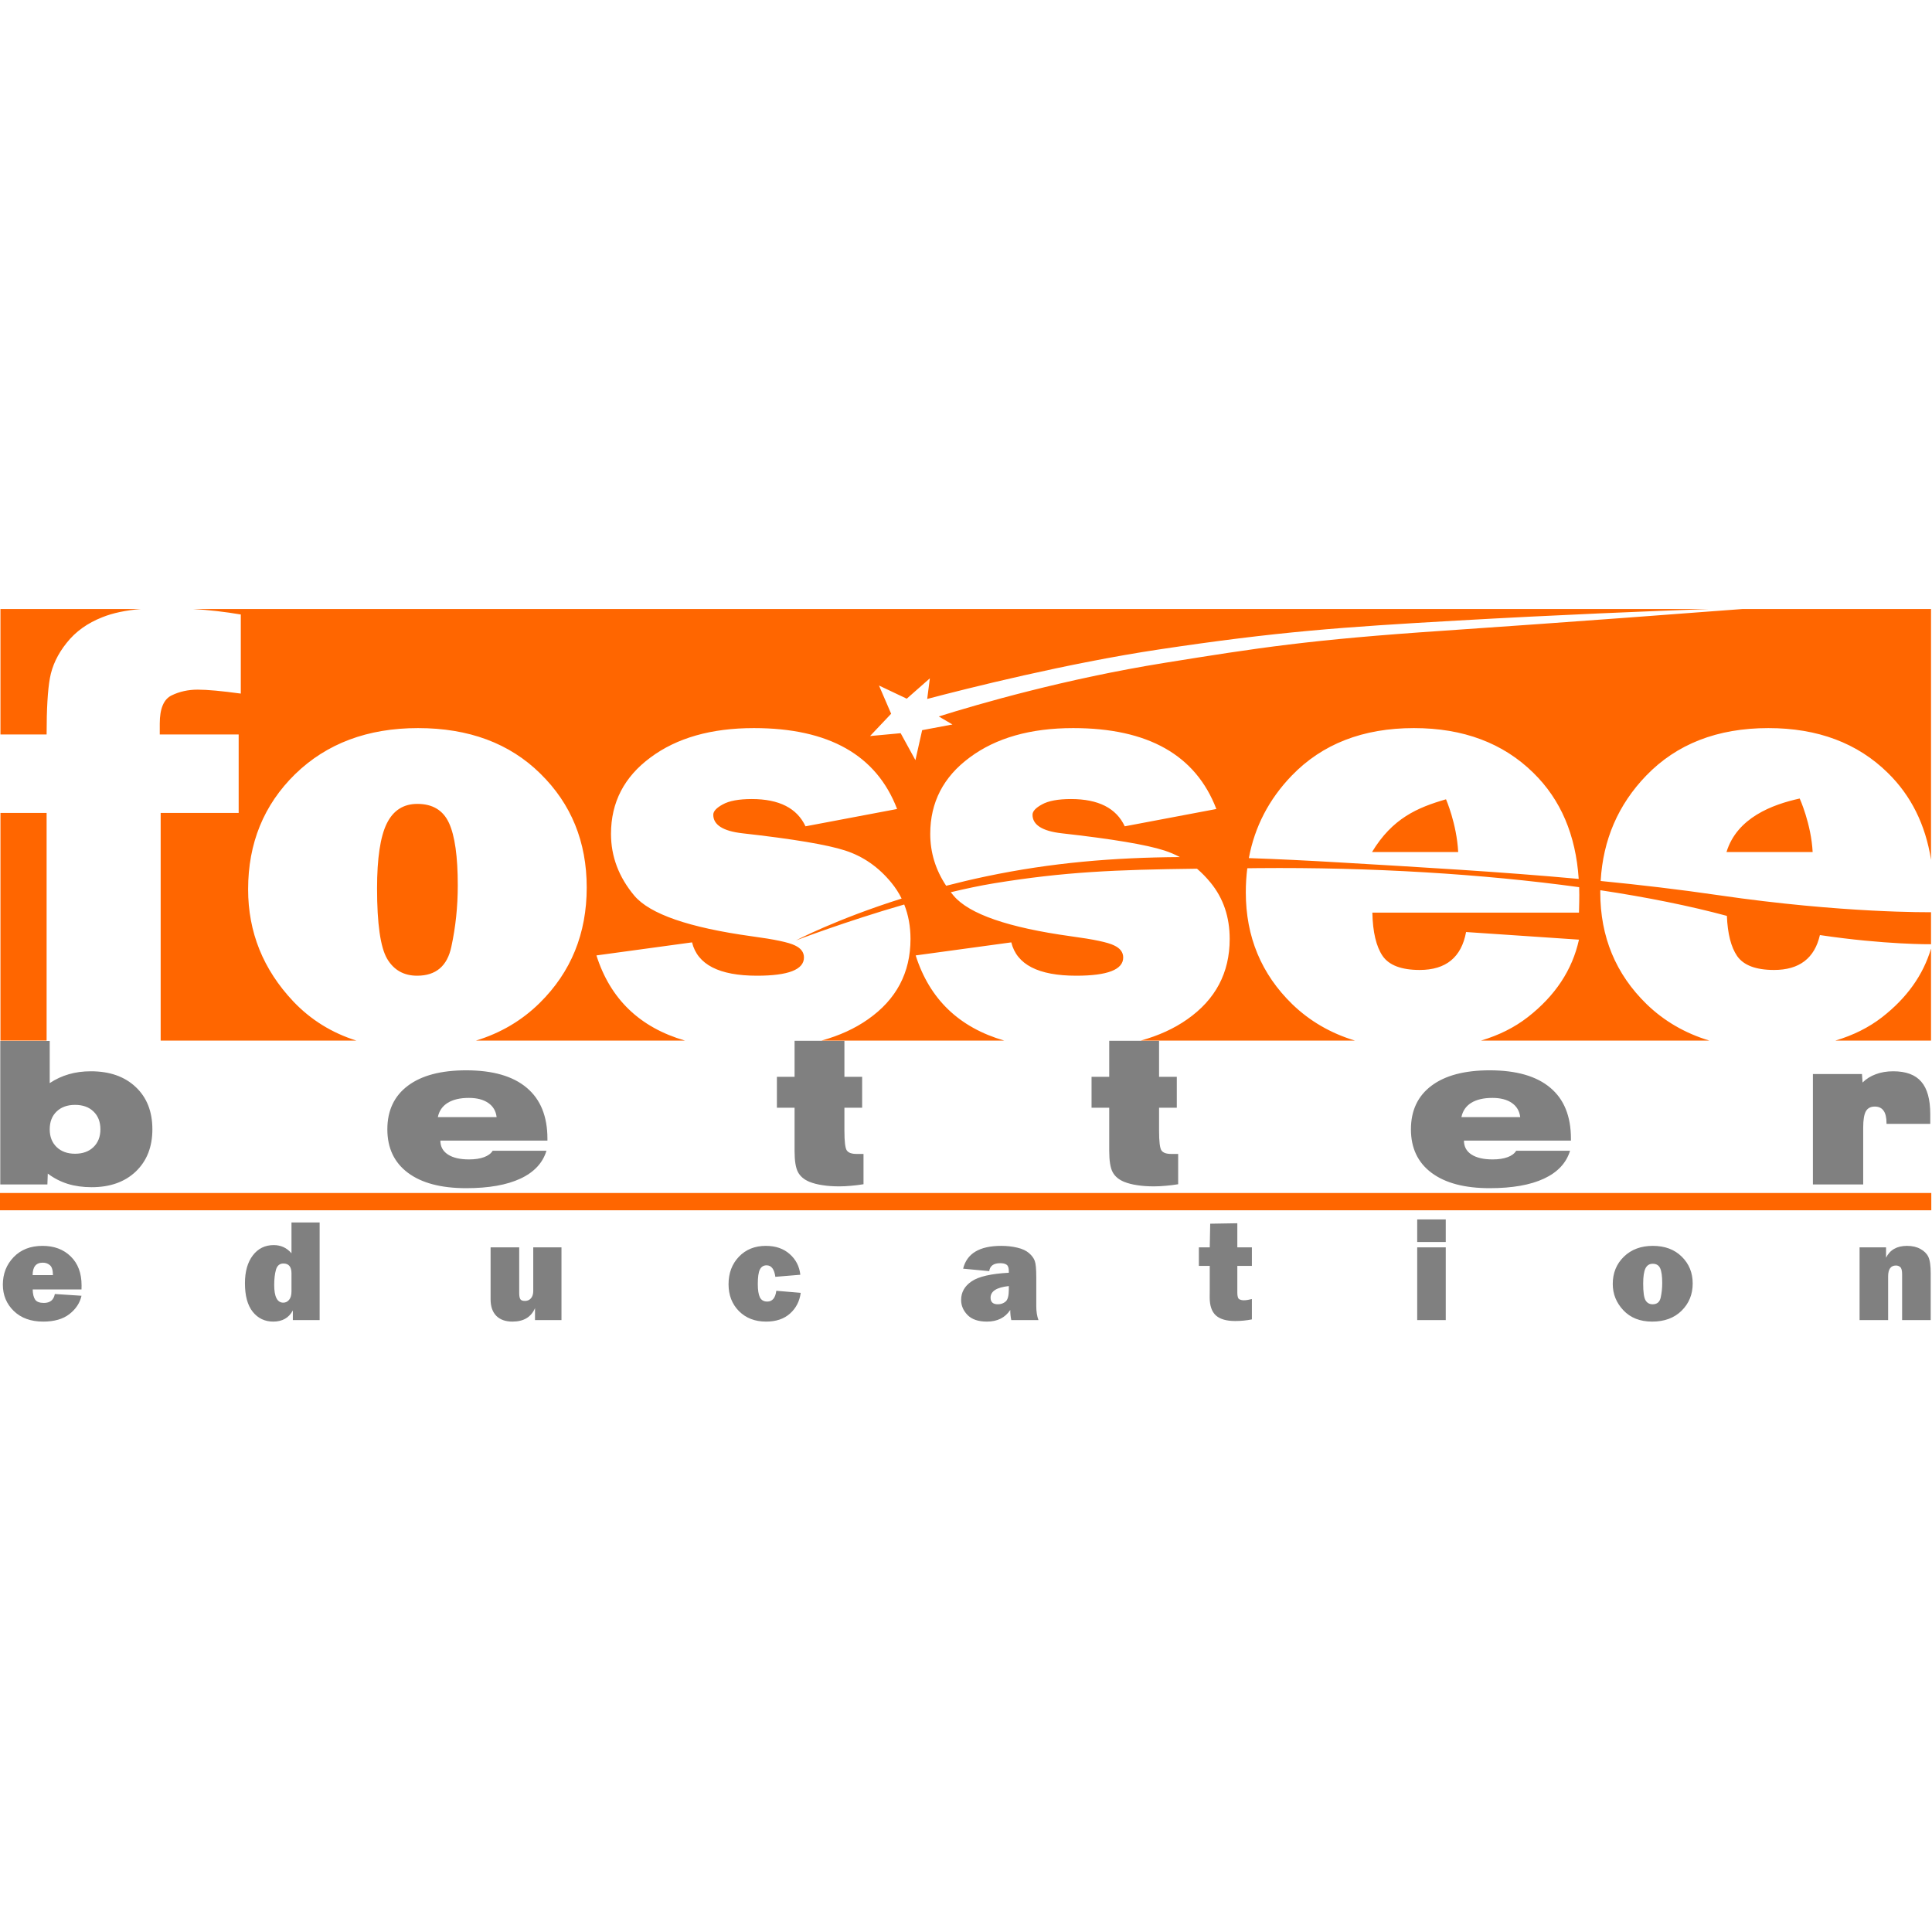
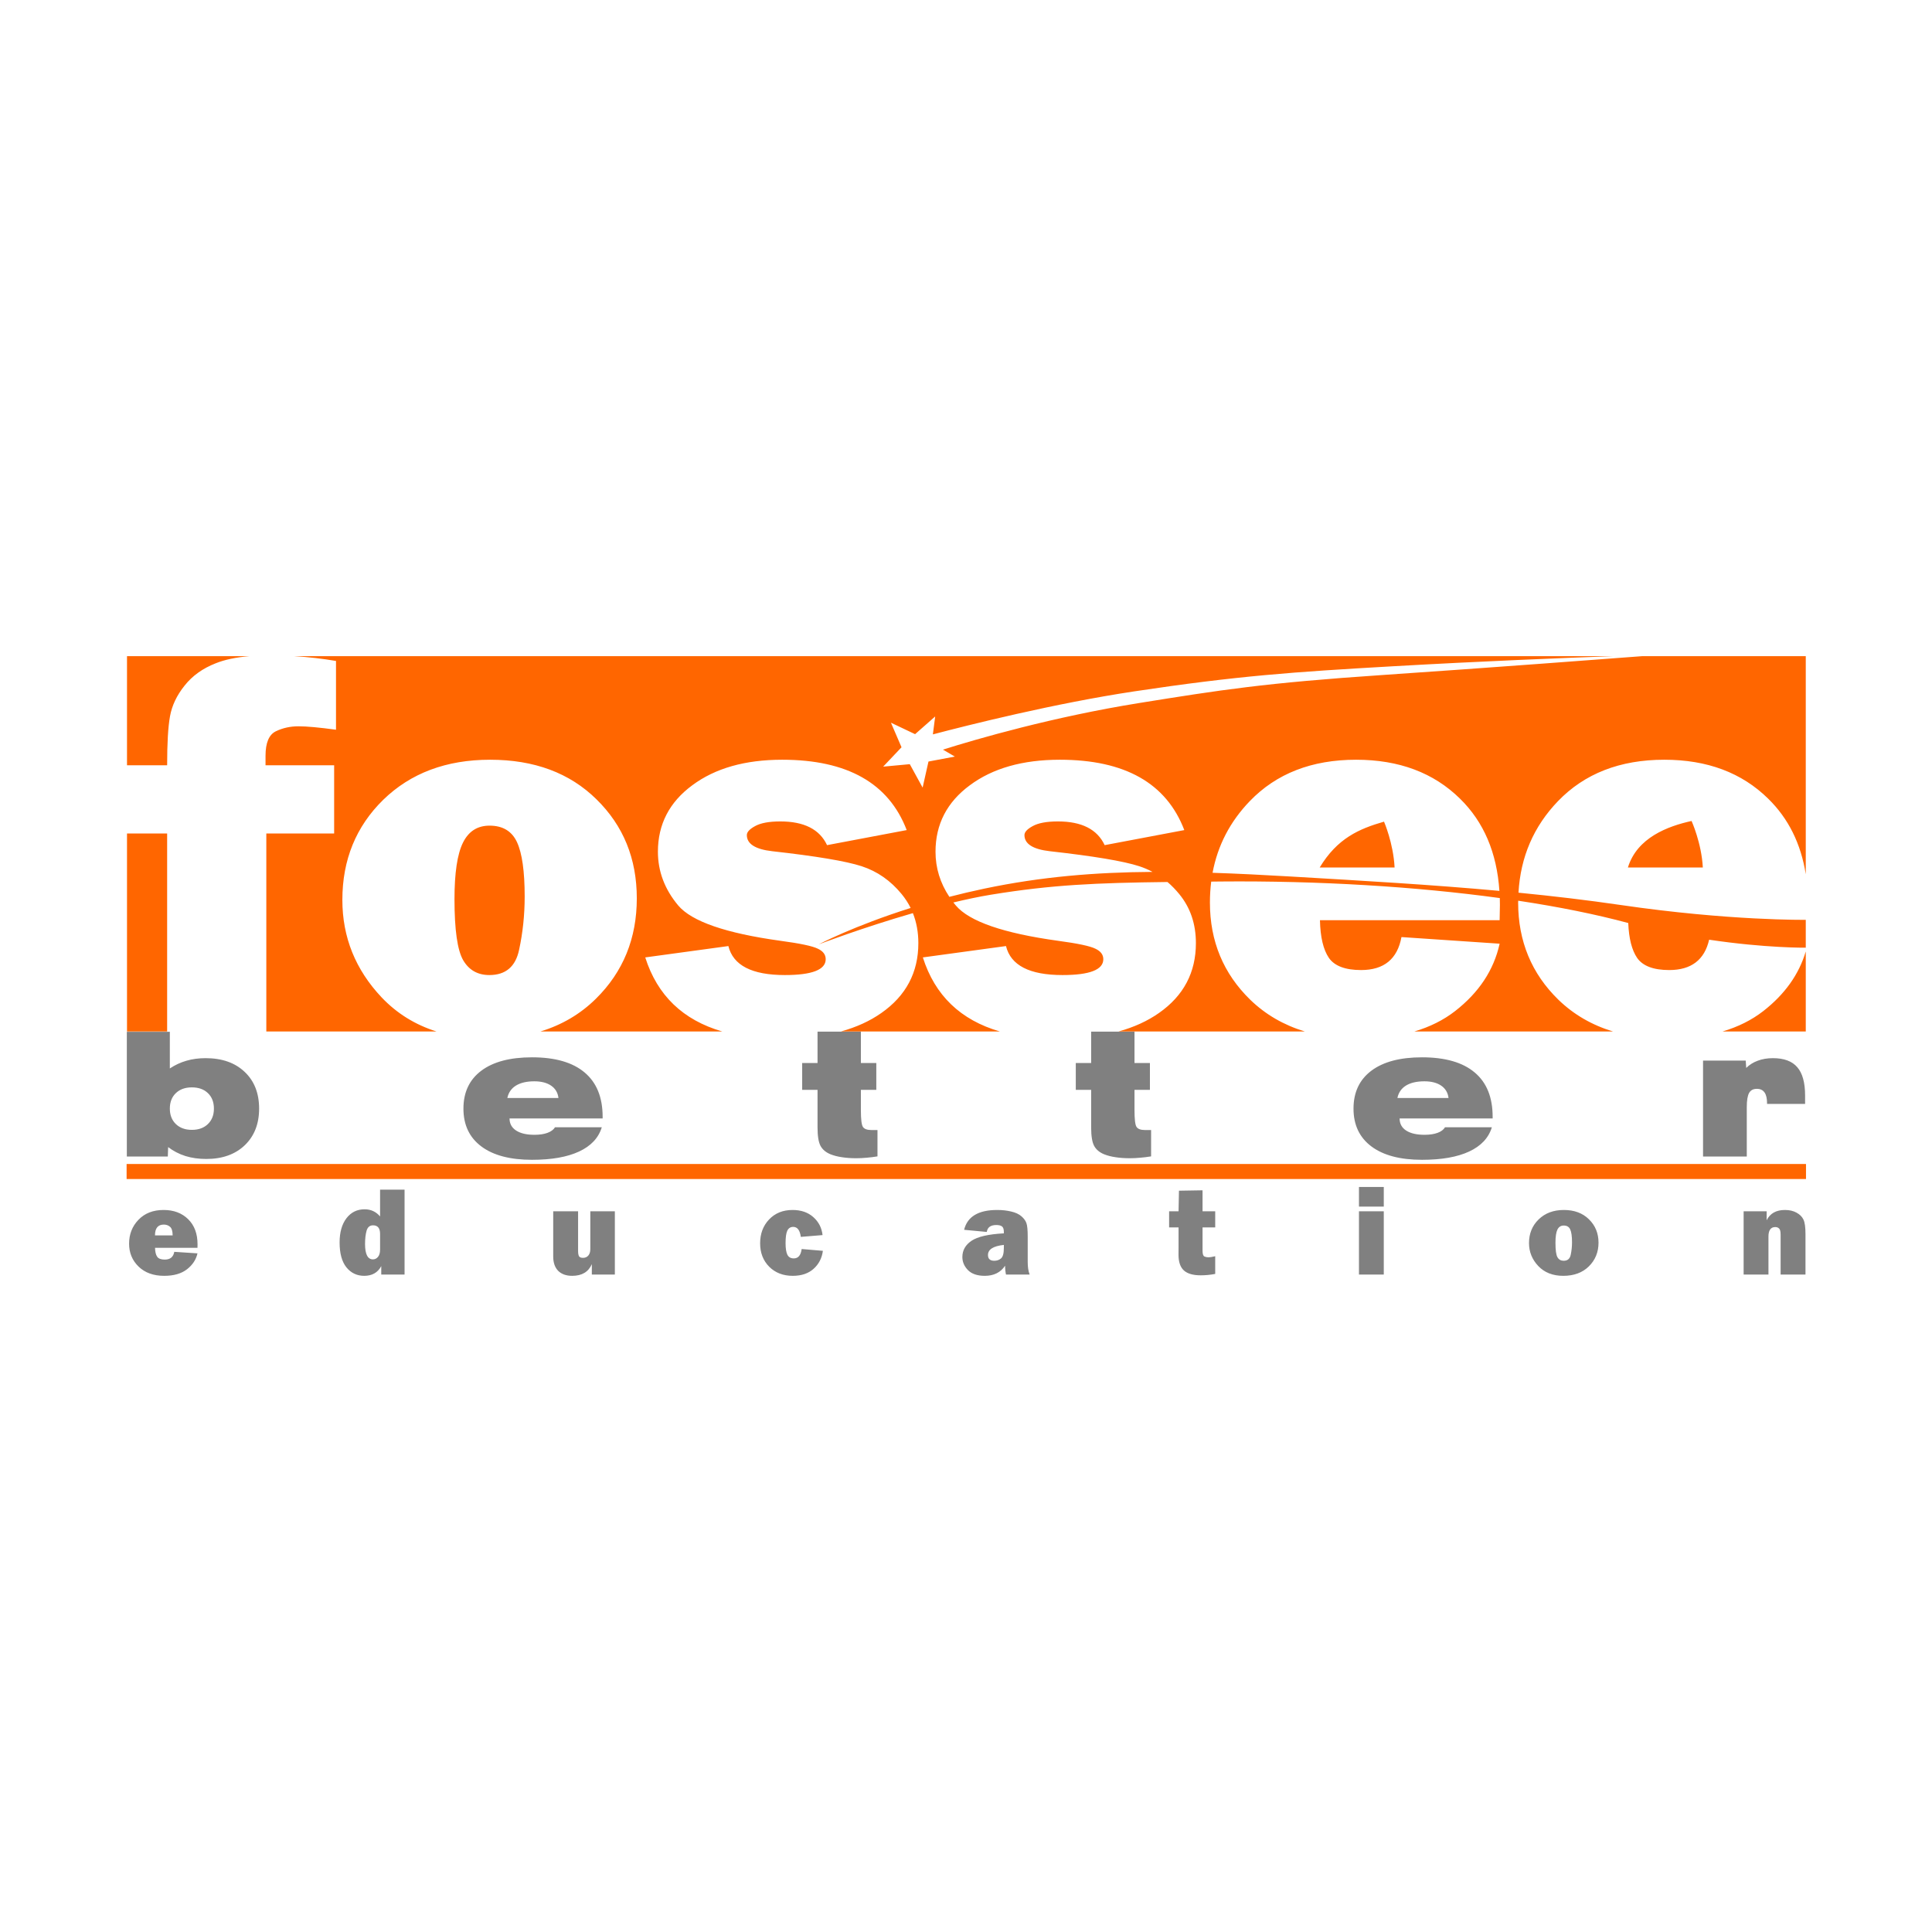
- <svg xmlns="http://www.w3.org/2000/svg" width="1380" height="1380" viewBox="0 0 1380 1380" fill="none">
-   <path d="M567.55 743.416V769.171H554.928V791.234H567.55V822.112C567.55 829.075 568.345 834.09 569.954 837.159C571.564 840.228 574.321 842.571 578.231 844.175C580.99 845.274 584.121 846.071 587.617 846.575C591.112 847.124 595.037 847.406 599.407 847.406C602.121 847.406 604.924 847.265 607.822 846.99C610.72 846.761 613.71 846.386 616.792 845.882V824.235H611.752C608.302 824.235 606.013 823.392 604.863 821.743C603.713 820.094 603.152 815.406 603.152 807.619V791.234H615.821V769.171H603.152V743.416H567.55ZM792.303 743.416V769.171H779.681V791.234H792.303V822.112C792.303 829.075 793.098 834.09 794.708 837.159C796.318 840.228 799.074 842.571 802.984 844.175C805.744 845.274 808.874 846.071 812.37 846.575C815.865 847.124 819.79 847.406 824.16 847.406C826.874 847.406 829.677 847.265 832.575 846.99C835.473 846.761 838.463 846.386 841.545 845.882V824.235H836.505C833.055 824.235 830.766 823.392 829.616 821.743C828.466 820.094 827.905 815.406 827.905 807.619V791.234H840.574V769.171H827.905V743.416H792.303ZM0.189 743.554V846.021H33.849L34.126 838.267C38.404 841.519 43.123 843.956 48.321 845.605C53.518 847.209 59.218 848.006 65.428 848.006C78.629 848.006 89.188 844.256 97.053 836.744C104.918 829.185 108.843 819.155 108.843 806.65C108.843 793.961 104.872 783.884 96.915 776.417C89.003 768.951 78.35 765.202 64.919 765.201C59.216 765.202 53.936 765.905 49.107 767.325C44.323 768.699 39.791 770.808 35.513 773.648V743.554H0.189ZM332.995 764.509C315.057 764.509 301.18 768.165 291.383 775.494C281.586 782.824 276.68 793.228 276.68 806.65C276.68 820.026 281.586 830.383 291.383 837.713C301.18 845.042 315.057 848.698 332.995 848.698C349.14 848.698 362.036 846.402 371.741 841.867C381.446 837.332 387.66 830.723 390.328 821.973H351.906C350.664 823.989 348.608 825.489 345.757 826.543C342.905 827.597 339.307 828.158 335.03 828.158C328.544 828.158 323.545 826.987 319.957 824.651C316.369 822.314 314.547 818.987 314.547 814.727H391.021V813.388C391.021 797.356 386.069 785.217 376.226 776.971C366.428 768.68 352.038 764.509 332.995 764.509ZM1064.08 764.509C1046.14 764.509 1032.31 768.165 1022.51 775.494C1012.72 782.824 1007.81 793.228 1007.81 806.65C1007.81 820.026 1012.72 830.383 1022.51 837.713C1032.31 845.042 1046.14 848.698 1064.08 848.698C1080.22 848.698 1093.17 846.402 1102.87 841.867C1112.58 837.332 1118.79 830.723 1121.46 821.973H1082.99C1081.75 823.989 1079.74 825.489 1076.89 826.543C1074.03 827.597 1070.44 828.158 1066.16 828.158C1059.67 828.158 1054.63 826.987 1051.04 824.651C1047.45 822.314 1045.68 818.987 1045.68 814.727H1122.1V813.388C1122.1 797.356 1117.2 785.217 1107.36 776.971C1097.56 768.68 1083.12 764.509 1064.08 764.509ZM1352.31 765.201C1347.71 765.202 1343.6 765.904 1339.92 767.278C1336.24 768.607 1333.07 770.576 1330.4 773.233L1329.98 767.186H1294.93V846.021H1330.86V805.311C1330.86 799.86 1331.51 796.017 1332.76 793.772C1334.04 791.528 1336.15 790.403 1339.14 790.403C1341.94 790.403 1344.04 791.387 1345.42 793.357C1346.8 795.281 1347.51 798.233 1347.51 802.219V802.772H1378.76V795.895C1378.76 785.268 1376.61 777.534 1372.33 772.633C1368.1 767.685 1361.42 765.202 1352.31 765.201ZM334.891 784.218C340.686 784.218 345.312 785.436 348.762 787.818C352.211 790.2 354.22 793.574 354.726 797.926H312.744C313.664 793.483 316.046 790.062 319.818 787.726C323.636 785.389 328.635 784.218 334.891 784.218ZM1066.02 784.218C1071.82 784.218 1076.44 785.436 1079.89 787.818C1083.34 790.2 1085.35 793.574 1085.86 797.926H1043.87C1044.79 793.483 1047.13 790.062 1050.9 787.726C1054.72 785.389 1059.76 784.218 1066.02 784.218ZM53.591 789.202C59.111 789.203 63.503 790.75 66.769 793.91C70.08 797.071 71.716 801.336 71.716 806.65C71.716 811.918 70.08 816.136 66.769 819.343C63.503 822.503 59.111 824.097 53.591 824.097C48.164 824.097 43.772 822.503 40.46 819.343C37.149 816.136 35.513 811.918 35.513 806.65C35.513 801.336 37.149 797.071 40.46 793.91C43.772 790.75 48.164 789.203 53.591 789.202ZM1012.29 871.027V887.136H1032.68V871.027H1012.29ZM208.204 873.196V895.213C204.862 891.297 200.64 889.351 195.49 889.351C189.316 889.351 184.354 891.787 180.602 896.69C176.85 901.593 174.961 908.241 174.961 916.583C174.961 925.504 176.791 932.285 180.509 936.984C184.261 941.649 189.163 944 195.166 944C201.681 944 206.344 941.327 209.175 936.015V942.938H228.317V873.196H208.204ZM883.804 873.75L864.431 874.073L864.108 890.967H856.34V904.213H864.108V920.599L864.062 926.691C864.062 932.582 865.521 936.879 868.455 939.569C871.422 942.259 876.049 943.585 882.326 943.585C886.214 943.585 890.183 943.214 894.208 942.431V927.891C891.957 928.47 890.02 928.768 888.383 928.768C887.325 928.768 886.274 928.553 885.285 928.076C884.295 927.565 883.805 925.99 883.805 923.368V904.213H894.208V890.967H883.805L883.804 873.75ZM30.381 889.905C21.785 889.905 14.91 892.59 9.76 897.936C4.609 903.282 2.038 909.835 2.038 917.599C2.038 925.09 4.633 931.357 9.852 936.43C15.071 941.47 22.077 944 30.843 944C38.722 944 44.964 942.221 49.569 938.646C54.208 935.037 57.089 930.645 58.215 925.538L39.166 924.291C38.381 928.548 35.786 930.661 31.352 930.661C28.282 930.661 26.201 929.873 25.11 928.307C24.019 926.707 23.421 924.283 23.353 921.014H58.215C58.248 919.754 58.261 918.775 58.261 918.06C58.261 909.378 55.69 902.514 50.539 897.475C45.423 892.435 38.703 889.905 30.381 889.905ZM547.022 889.905C539.142 889.905 532.733 892.484 527.787 897.659C522.876 902.801 520.39 909.354 520.39 917.322C520.39 925.119 522.888 931.518 527.833 936.523C532.813 941.494 539.259 944 547.206 944C554.301 944 560.004 942.09 564.268 938.277C568.565 934.463 571.124 929.521 571.943 923.461L554.512 921.984C553.83 927.125 551.689 929.692 548.039 929.692C545.549 929.692 543.791 928.688 542.768 926.645C541.779 924.602 541.288 921.44 541.288 917.183C541.288 912.246 541.779 908.773 542.768 906.798C543.791 904.789 545.393 903.798 547.576 903.798C550.987 903.798 553.068 906.532 553.818 912.014L571.665 910.537C571.017 904.578 568.483 899.649 564.083 895.767C559.683 891.851 554.014 889.905 547.022 889.905ZM715.135 889.905C699.684 889.905 690.61 895.336 687.949 906.198L706.582 907.952C707.128 904.173 709.735 902.275 714.442 902.275C716.454 902.275 717.996 902.634 719.019 903.383C720.077 904.132 720.591 905.671 720.591 907.952V909.106C707.869 909.787 699.02 911.84 694.006 915.245C689.026 918.616 686.515 923.056 686.515 928.538C686.515 932.59 688.057 936.16 691.093 939.292C694.163 942.425 698.778 944 704.918 944C712.387 944 717.925 941.242 721.609 935.692C721.609 938.314 721.871 940.725 722.348 942.938H741.767C740.71 940.146 740.195 936.78 740.195 932.83V912.06C740.195 906.442 739.848 902.68 739.132 900.706C738.45 898.731 737.063 896.845 735.017 895.075C732.97 893.304 730.208 892.015 726.694 891.197C723.181 890.346 719.331 889.905 715.135 889.905ZM1180.59 889.905C1172.1 889.905 1165.2 892.484 1159.88 897.659C1154.59 902.835 1151.97 909.328 1151.97 917.091C1151.97 924.31 1154.52 930.589 1159.6 935.969C1164.68 941.315 1171.5 944 1180.13 944C1188.86 944 1195.87 941.421 1201.12 936.246C1206.41 931.036 1209.07 924.531 1209.07 916.768C1209.07 909.073 1206.43 902.675 1201.21 897.567C1196.03 892.46 1189.15 889.905 1180.59 889.905ZM1362.16 889.905C1354.96 889.905 1349.98 892.733 1347.18 898.352V890.967H1328.27V942.938H1348.66V911.737C1348.66 906.561 1350.54 903.937 1354.26 903.937C1355.52 903.937 1356.53 904.341 1357.35 905.09C1358.21 905.839 1358.65 907.524 1358.65 910.214V942.938H1379.08V909.66C1379.08 903.974 1378.5 899.987 1377.37 897.705C1376.25 895.39 1374.36 893.551 1371.73 892.121C1369.14 890.656 1365.95 889.905 1362.16 889.905ZM350.426 890.967V928.122C350.426 933.23 351.8 937.134 354.495 939.892C357.224 942.616 361.062 944 366.008 944C374.023 944 379.381 940.801 382.144 934.4V942.938H401.055V890.967H380.896V922.122C380.896 924.369 380.323 926.124 379.231 927.384C378.14 928.61 376.717 929.23 374.978 929.23C373.34 929.23 372.275 928.847 371.695 928.03C371.149 927.179 370.863 925.688 370.863 923.645V890.967H350.426ZM1012.29 890.967V942.938H1032.68V890.967H1012.29ZM30.566 901.906C32.612 901.906 34.334 902.526 35.698 903.752C37.096 904.944 37.791 907.307 37.825 910.814H23.307C23.307 904.889 25.722 901.906 30.566 901.906ZM202.425 902.506C206.279 902.506 208.204 904.857 208.204 909.521V922.399C208.204 925.123 207.607 927.164 206.447 928.492C205.322 929.82 203.97 930.476 202.332 930.476C198.035 930.476 195.859 926.24 195.859 917.83C195.859 913.539 196.289 909.945 197.108 906.983C197.96 904.021 199.73 902.506 202.425 902.506ZM1180.5 902.69C1183.06 902.69 1184.83 903.73 1185.82 905.875C1186.81 908.02 1187.3 911.53 1187.3 916.399C1187.3 919.974 1186.95 923.435 1186.23 926.738C1185.55 930.006 1183.63 931.63 1180.45 931.63C1178.2 931.63 1176.49 930.675 1175.37 928.768C1174.24 926.828 1173.7 922.865 1173.7 916.906C1173.7 911.833 1174.23 908.227 1175.32 906.014C1176.41 903.8 1178.15 902.69 1180.5 902.69ZM720.591 918.614V921.107C720.591 925.533 719.815 928.398 718.28 929.692C716.745 930.985 714.914 931.63 712.731 931.63C709.287 931.63 707.553 930.055 707.553 926.922C707.553 922.291 711.894 919.534 720.591 918.614Z" fill="#808080" />
-   <path d="M0.328 435V524.636H33.294C33.294 506.453 34.065 493 35.652 484.341C37.242 475.539 41.224 467.169 47.581 459.232C53.938 451.151 62.458 445.047 73.149 440.862C80.562 437.861 89.793 435.925 100.752 435H0.328ZM137.741 435C149.474 435.717 160.895 437.029 172.002 438.924V495.419C158.277 493.542 147.998 492.603 141.209 492.603C134.418 492.604 128.21 493.969 122.575 496.711C116.941 499.452 114.114 506.157 114.114 516.835V524.636H170.476V580.669H114.762V743.277H254.533C237 737.749 221.983 728.445 209.499 715.307C187.972 692.506 177.226 665.819 177.226 635.226C177.226 602.324 188.4 574.91 210.794 552.976C233.332 531.041 262.621 520.067 298.596 520.066C334.859 520.067 363.975 530.914 385.936 552.56C408.04 574.206 419.087 601.32 419.087 633.933C419.087 666.836 407.867 694.336 385.473 716.414C372.726 728.982 357.564 737.908 339.977 743.277H489.273C457.039 733.918 435.935 713.664 426.022 682.444L494.313 673.12C498.213 688.994 513.67 696.937 540.687 696.937C563.081 696.937 574.255 692.579 574.255 683.921C574.255 680.169 572.116 677.31 567.781 675.289C563.447 673.124 553.169 670.946 536.988 668.781C492.2 662.576 464.241 652.927 453.116 639.795C441.992 626.519 436.425 611.787 436.425 595.624C436.425 573.112 445.847 554.921 464.629 541.067C483.411 527.07 508.029 520.067 538.514 520.066C591.971 520.067 626.052 539.324 640.788 577.854L575.364 590.224C569.297 577.236 556.492 570.746 536.988 570.746C527.741 570.746 520.806 572.027 516.182 574.623C511.704 577.076 509.478 579.509 509.478 581.962C509.478 589.177 516.414 593.621 530.284 595.208C566.403 599.249 590.894 603.347 603.753 607.532C616.611 611.717 627.571 619.36 636.673 630.472C639.584 634.026 642.04 637.802 644.025 641.826C597.041 656.665 568.521 671.735 568.521 671.735C568.521 671.735 604.024 658.144 645.874 646.072C648.849 653.542 650.359 661.742 650.359 670.72C650.358 694.819 640.209 713.95 619.982 728.092C610.586 734.709 599.524 739.752 586.785 743.277H717.309C685.079 733.92 663.973 713.669 654.058 682.444L722.348 673.12C726.249 688.994 741.705 696.937 768.723 696.937C791.117 696.937 802.29 692.579 802.29 683.921C802.29 680.169 800.105 677.31 795.771 675.289C791.437 673.124 781.205 670.946 765.024 668.781C720.236 662.576 692.277 652.927 681.152 639.795C680.457 638.965 679.77 638.144 679.118 637.303C689.62 634.811 700.059 632.559 710.003 630.933C760.119 622.74 796.579 621.209 854.999 620.502C858.451 623.437 861.672 626.765 864.709 630.472C873.811 641.584 878.349 654.99 878.349 670.72C878.349 694.819 868.244 713.95 848.018 728.092C838.627 734.705 827.561 739.752 814.82 743.277H967.815C950.501 738.032 935.57 729.38 923.059 717.292C900.954 695.79 889.861 669.143 889.861 637.395C889.861 631.485 890.22 625.757 890.925 620.179C893.552 620.155 895.837 620.111 898.554 620.086C979.039 619.367 1058.88 624.224 1127.98 633.702C1128.03 635.557 1128.07 637.437 1128.07 639.333C1128.07 642.363 1127.99 646.548 1127.84 651.888H980.253C980.549 665.741 982.981 676.076 987.604 682.858C992.228 689.497 1001.05 692.828 1014.05 692.828C1032.83 692.828 1043.88 683.773 1047.2 665.734L1127.84 671.181C1123.07 692.827 1110.87 711.271 1091.22 726.568C1081.73 733.937 1070.61 739.485 1057.84 743.277H1220.96C1203.63 738.032 1188.71 729.379 1176.2 717.291C1154.1 695.789 1143.05 669.143 1143.05 637.395C1143.05 636.88 1143.09 636.383 1143.1 635.872C1176.43 640.891 1206.98 647.054 1233.49 654.195C1234 666.874 1236.43 676.465 1240.79 682.858C1245.41 689.497 1254.19 692.828 1267.19 692.828C1285.2 692.828 1296.13 684.483 1299.93 667.904C1346.39 674.844 1379.31 674.458 1379.31 674.458V671.089V651.888V651.565C1379.31 651.565 1316.93 652.483 1227.52 639.425C1199.37 635.314 1171.4 632.031 1143.33 629.271C1145 599.911 1155.79 574.844 1175.78 554.083C1197.6 531.427 1226.72 520.066 1263.12 520.066C1298.38 520.066 1326.8 530.741 1348.48 552.098C1365.05 568.323 1375.33 588.997 1379.31 614.132V435H1244.81C1218.83 436.979 1120.57 444.439 1031.76 450.462C934.971 456.975 898.568 462.751 831.974 473.448C760.825 484.877 698.757 502.911 670.564 511.758L680.32 517.481L658.681 521.543L653.873 542.959L643.331 523.712L621.461 525.743L636.534 509.819L627.842 489.649L647.677 499.065L664.183 484.525L662.288 499.249C691.271 491.615 762.17 473.772 827.859 463.894C912.676 451.139 958.172 447.965 1040.78 443.262C1112.94 439.153 1179.46 436.482 1220.82 435L137.741 435ZM766.55 520.066C820.006 520.067 854.087 539.324 868.824 577.854L803.4 590.224C797.332 577.236 784.529 570.746 765.024 570.746C755.777 570.746 748.841 572.027 744.218 574.623C739.739 577.076 737.514 579.509 737.514 581.962C737.514 589.177 744.45 593.621 758.32 595.208C794.439 599.249 818.93 603.347 831.789 607.532C835.608 608.775 839.262 610.341 842.747 612.194C795.69 612.502 751.305 616.136 704.548 625.948C694.544 628.048 684.957 630.323 675.835 632.687C668.261 621.314 664.461 608.959 664.461 595.624C664.461 573.112 673.837 554.921 692.619 541.067C711.401 527.07 736.065 520.067 766.55 520.066ZM1009.94 520.066C1045.19 520.067 1073.66 530.741 1095.33 552.099C1114.81 571.169 1125.56 596.413 1127.65 627.795C1071.72 622.682 1015.22 619.456 955.979 615.979C933.671 614.669 912.496 613.617 892.034 612.932C896.216 590.494 906.412 570.891 922.596 554.083C944.412 531.427 973.528 520.067 1009.94 520.066ZM1285.5 570.376C1266.06 574.635 1240.74 584.021 1233.21 608.594H1294.75C1293.7 588.434 1285.5 570.376 1285.5 570.376ZM1032.87 570.93C1012.35 576.838 994.546 584.558 980.021 608.594H1041.56C1040.52 588.432 1032.87 570.93 1032.87 570.93ZM298.133 574.207C288.164 574.207 280.887 578.859 276.264 588.239C271.641 597.619 269.328 613.078 269.328 634.58C269.328 659.834 271.725 676.572 276.495 684.797C281.263 692.879 288.413 696.937 297.949 696.937C311.385 696.937 319.518 690.02 322.407 676.166C325.44 662.169 326.985 647.563 326.985 632.41C326.985 611.774 324.888 596.915 320.696 587.824C316.507 578.732 308.969 574.207 298.133 574.207ZM0.328 580.669V743.277H33.294V580.669H0.328ZM1379.31 677.551C1373.69 696.457 1362.04 712.802 1344.36 726.569C1334.87 733.939 1323.74 739.486 1310.98 743.277H1379.31V677.551Z" fill="#FF6600" />
-   <path d="M1379.5 852.138H0V864.485H1379.5V852.138Z" fill="#FF6600" />
+ <svg xmlns="http://www.w3.org/2000/svg" width="1587" height="1587" viewBox="0 0 1587 1587" fill="none">
+   <path d="M671.55 847.416V873.171H658.928V895.234H671.55V926.112C671.55 933.075 672.345 938.09 673.954 941.159C675.564 944.228 678.321 946.571 682.231 948.175C684.99 949.274 688.121 950.071 691.617 950.575C695.112 951.124 699.037 951.406 703.407 951.406C706.121 951.406 708.924 951.265 711.822 950.99C714.72 950.761 717.71 950.386 720.792 949.882V928.235H715.752C712.302 928.235 710.013 927.392 708.863 925.743C707.713 924.094 707.152 919.406 707.152 911.619V895.234H719.821V873.171H707.152V847.416H671.55ZM896.303 847.416V873.171H883.681V895.234H896.303V926.112C896.303 933.075 897.098 938.09 898.708 941.159C900.318 944.228 903.074 946.571 906.984 948.175C909.744 949.274 912.874 950.071 916.37 950.575C919.865 951.124 923.79 951.406 928.16 951.406C930.874 951.406 933.677 951.265 936.575 950.99C939.473 950.761 942.463 950.386 945.545 949.882V928.235H940.505C937.055 928.235 934.766 927.392 933.616 925.743C932.466 924.094 931.905 919.406 931.905 911.619V895.234H944.574V873.171H931.905V847.416H896.303ZM104.189 847.554V950.021H137.849L138.126 942.267C142.404 945.519 147.123 947.956 152.32 949.605C157.518 951.209 163.218 952.006 169.428 952.006C182.629 952.006 193.188 948.256 201.053 940.744C208.918 933.185 212.843 923.155 212.843 910.65C212.843 897.961 208.872 887.884 200.914 880.417C193.003 872.951 182.35 869.202 168.919 869.201C163.216 869.202 157.936 869.905 153.107 871.325C148.323 872.699 143.791 874.808 139.513 877.648V847.554H104.189ZM436.995 868.509C419.057 868.509 405.18 872.165 395.383 879.494C385.586 886.824 380.68 897.228 380.68 910.65C380.68 924.026 385.586 934.383 395.383 941.713C405.18 949.042 419.057 952.698 436.995 952.698C453.14 952.698 466.036 950.402 475.741 945.867C485.446 941.332 491.66 934.723 494.328 925.973H455.906C454.664 927.989 452.608 929.489 449.757 930.543C446.905 931.597 443.307 932.158 439.03 932.158C432.544 932.158 427.545 930.987 423.957 928.651C420.369 926.314 418.547 922.987 418.547 918.727H495.021V917.388C495.021 901.356 490.069 889.217 480.226 880.971C470.428 872.68 456.038 868.509 436.995 868.509ZM1168.08 868.509C1150.14 868.509 1136.31 872.165 1126.51 879.494C1116.72 886.824 1111.81 897.228 1111.81 910.65C1111.81 924.026 1116.72 934.383 1126.51 941.713C1136.31 949.042 1150.14 952.698 1168.08 952.698C1184.22 952.698 1197.17 950.402 1206.87 945.867C1216.58 941.332 1222.79 934.723 1225.46 925.973H1186.99C1185.75 927.989 1183.74 929.489 1180.89 930.543C1178.03 931.597 1174.44 932.158 1170.16 932.158C1163.67 932.158 1158.63 930.987 1155.04 928.651C1151.45 926.314 1149.68 922.987 1149.68 918.727H1226.1V917.388C1226.1 901.356 1221.2 889.217 1211.36 880.971C1201.56 872.68 1187.12 868.509 1168.08 868.509ZM1456.31 869.201C1451.71 869.202 1447.6 869.904 1443.92 871.278C1440.24 872.607 1437.07 874.576 1434.4 877.233L1433.98 871.186H1398.93V950.021H1434.86V909.311C1434.86 903.86 1435.51 900.017 1436.76 897.772C1438.04 895.528 1440.15 894.403 1443.14 894.403C1445.94 894.403 1448.04 895.387 1449.42 897.357C1450.8 899.281 1451.51 902.233 1451.51 906.219V906.772H1482.76V899.895C1482.76 889.268 1480.61 881.534 1476.33 876.633C1472.1 871.685 1465.42 869.202 1456.31 869.201ZM438.891 888.218C444.686 888.218 449.312 889.436 452.762 891.818C456.211 894.2 458.22 897.574 458.726 901.926H416.744C417.664 897.483 420.046 894.062 423.818 891.726C427.636 889.389 432.635 888.218 438.891 888.218ZM1170.02 888.218C1175.82 888.218 1180.44 889.436 1183.89 891.818C1187.34 894.2 1189.35 897.574 1189.86 901.926H1147.87C1148.79 897.483 1151.13 894.062 1154.9 891.726C1158.72 889.389 1163.76 888.218 1170.02 888.218ZM157.591 893.202C163.111 893.203 167.503 894.75 170.769 897.91C174.08 901.071 175.716 905.336 175.716 910.65C175.716 915.918 174.08 920.136 170.769 923.343C167.503 926.503 163.111 928.097 157.591 928.097C152.164 928.097 147.772 926.503 144.46 923.343C141.149 920.136 139.513 915.918 139.513 910.65C139.513 905.336 141.149 901.071 144.46 897.91C147.772 894.75 152.164 893.203 157.591 893.202ZM1116.29 975.027V991.136H1136.68V975.027H1116.29ZM312.204 977.196V999.213C308.862 995.297 304.64 993.351 299.49 993.351C293.316 993.351 288.354 995.787 284.602 1000.69C280.85 1005.59 278.961 1012.24 278.961 1020.58C278.961 1029.5 280.791 1036.29 284.509 1040.98C288.261 1045.65 293.163 1048 299.166 1048C305.681 1048 310.344 1045.33 313.175 1040.01V1046.94H332.317V977.196H312.204ZM987.804 977.75L968.431 978.073L968.108 994.967H960.34V1008.21H968.108V1024.6L968.062 1030.69C968.062 1036.58 969.521 1040.88 972.455 1043.57C975.422 1046.26 980.049 1047.58 986.326 1047.58C990.214 1047.58 994.183 1047.21 998.208 1046.43V1031.89C995.957 1032.47 994.02 1032.77 992.383 1032.77C991.325 1032.77 990.274 1032.55 989.285 1032.08C988.295 1031.57 987.805 1029.99 987.805 1027.37V1008.21H998.208V994.967H987.805L987.804 977.75ZM134.381 993.905C125.785 993.905 118.91 996.59 113.76 1001.94C108.609 1007.28 106.038 1013.84 106.038 1021.6C106.038 1029.09 108.633 1035.36 113.852 1040.43C119.071 1045.47 126.077 1048 134.843 1048C142.722 1048 148.964 1046.22 153.569 1042.65C158.208 1039.04 161.089 1034.65 162.215 1029.54L143.166 1028.29C142.381 1032.55 139.786 1034.66 135.352 1034.66C132.282 1034.66 130.201 1033.87 129.11 1032.31C128.019 1030.71 127.421 1028.28 127.353 1025.01H162.215C162.248 1023.75 162.261 1022.78 162.261 1022.06C162.261 1013.38 159.69 1006.51 154.539 1001.47C149.423 996.435 142.703 993.905 134.381 993.905ZM651.022 993.905C643.142 993.905 636.733 996.484 631.787 1001.66C626.876 1006.8 624.39 1013.35 624.39 1021.32C624.39 1029.12 626.888 1035.52 631.833 1040.52C636.813 1045.49 643.259 1048 651.206 1048C658.301 1048 664.004 1046.09 668.268 1042.28C672.565 1038.46 675.124 1033.52 675.943 1027.46L658.512 1025.98C657.83 1031.13 655.689 1033.69 652.039 1033.69C649.549 1033.69 647.791 1032.69 646.768 1030.65C645.779 1028.6 645.288 1025.44 645.288 1021.18C645.288 1016.25 645.779 1012.77 646.768 1010.8C647.791 1008.79 649.393 1007.8 651.576 1007.8C654.987 1007.8 657.068 1010.53 657.818 1016.01L675.665 1014.54C675.017 1008.58 672.483 1003.65 668.083 999.767C663.683 995.851 658.014 993.905 651.022 993.905ZM819.135 993.905C803.684 993.905 794.61 999.336 791.949 1010.2L810.582 1011.95C811.128 1008.17 813.735 1006.27 818.442 1006.27C820.454 1006.27 821.996 1006.63 823.019 1007.38C824.077 1008.13 824.591 1009.67 824.591 1011.95V1013.11C811.869 1013.79 803.02 1015.84 798.006 1019.24C793.026 1022.62 790.515 1027.06 790.515 1032.54C790.515 1036.59 792.057 1040.16 795.093 1043.29C798.163 1046.42 802.778 1048 808.918 1048C816.387 1048 821.925 1045.24 825.609 1039.69C825.609 1042.31 825.871 1044.73 826.348 1046.94H845.767C844.71 1044.15 844.195 1040.78 844.195 1036.83V1016.06C844.195 1010.44 843.848 1006.68 843.132 1004.71C842.45 1002.73 841.063 1000.85 839.017 999.075C836.97 997.304 834.208 996.015 830.694 995.197C827.181 994.346 823.331 993.905 819.135 993.905ZM1284.59 993.905C1276.1 993.905 1269.2 996.484 1263.88 1001.66C1258.59 1006.83 1255.97 1013.33 1255.97 1021.09C1255.97 1028.31 1258.52 1034.59 1263.6 1039.97C1268.68 1045.31 1275.5 1048 1284.13 1048C1292.86 1048 1299.87 1045.42 1305.12 1040.25C1310.41 1035.04 1313.07 1028.53 1313.07 1020.77C1313.07 1013.07 1310.43 1006.67 1305.21 1001.57C1300.03 996.46 1293.15 993.905 1284.59 993.905ZM1466.16 993.905C1458.96 993.905 1453.98 996.733 1451.18 1002.35V994.967H1432.27V1046.94H1452.66V1015.74C1452.66 1010.56 1454.54 1007.94 1458.26 1007.94C1459.52 1007.94 1460.53 1008.34 1461.35 1009.09C1462.21 1009.84 1462.65 1011.52 1462.65 1014.21V1046.94H1483.08V1013.66C1483.08 1007.97 1482.5 1003.99 1481.37 1001.71C1480.25 999.39 1478.36 997.551 1475.73 996.121C1473.14 994.656 1469.95 993.905 1466.16 993.905ZM454.426 994.967V1032.12C454.426 1037.23 455.8 1041.13 458.495 1043.89C461.224 1046.62 465.062 1048 470.008 1048C478.023 1048 483.381 1044.8 486.144 1038.4V1046.94H505.055V994.967H484.896V1026.12C484.896 1028.37 484.323 1030.12 483.231 1031.38C482.14 1032.61 480.717 1033.23 478.978 1033.23C477.34 1033.23 476.275 1032.85 475.695 1032.03C475.149 1031.18 474.863 1029.69 474.863 1027.65V994.967H454.426ZM1116.29 994.967V1046.94H1136.68V994.967H1116.29ZM134.566 1005.91C136.612 1005.91 138.334 1006.53 139.698 1007.75C141.096 1008.94 141.791 1011.31 141.825 1014.81H127.307C127.307 1008.89 129.722 1005.91 134.566 1005.91ZM306.425 1006.51C310.279 1006.51 312.204 1008.86 312.204 1013.52V1026.4C312.204 1029.12 311.607 1031.16 310.447 1032.49C309.322 1033.82 307.97 1034.48 306.332 1034.48C302.035 1034.48 299.859 1030.24 299.859 1021.83C299.859 1017.54 300.289 1013.95 301.108 1010.98C301.96 1008.02 303.73 1006.51 306.425 1006.51ZM1284.5 1006.69C1287.06 1006.69 1288.83 1007.73 1289.82 1009.88C1290.81 1012.02 1291.3 1015.53 1291.3 1020.4C1291.3 1023.97 1290.95 1027.43 1290.23 1030.74C1289.55 1034.01 1287.63 1035.63 1284.45 1035.63C1282.2 1035.63 1280.49 1034.68 1279.37 1032.77C1278.24 1030.83 1277.7 1026.87 1277.7 1020.91C1277.7 1015.83 1278.23 1012.23 1279.32 1010.01C1280.41 1007.8 1282.15 1006.69 1284.5 1006.69ZM824.591 1022.61V1025.11C824.591 1029.53 823.815 1032.4 822.28 1033.69C820.745 1034.99 818.914 1035.63 816.731 1035.63C813.287 1035.63 811.553 1034.05 811.553 1030.92C811.553 1026.29 815.894 1023.53 824.591 1022.61Z" fill="#808080" />
+   <path d="M104.328 539V628.636H137.294C137.294 610.453 138.065 597 139.652 588.341C141.242 579.539 145.224 571.169 151.581 563.232C157.938 555.151 166.458 549.047 177.149 544.862C184.562 541.861 193.793 539.925 204.752 539H104.328ZM241.741 539C253.474 539.717 264.895 541.029 276.002 542.924V599.419C262.277 597.542 251.998 596.603 245.209 596.603C238.418 596.604 232.21 597.969 226.575 600.711C220.941 603.452 218.114 610.157 218.114 620.835V628.636H274.476V684.669H218.762V847.277H358.533C341 841.749 325.983 832.445 313.499 819.307C291.972 796.506 281.226 769.819 281.226 739.226C281.226 706.324 292.4 678.91 314.794 656.976C337.332 635.041 366.621 624.067 402.596 624.066C438.859 624.067 467.975 634.914 489.936 656.56C512.04 678.206 523.087 705.32 523.087 737.933C523.087 770.836 511.867 798.336 489.473 820.414C476.726 832.982 461.564 841.908 443.977 847.277H593.273C561.039 837.918 539.935 817.664 530.022 786.444L598.313 777.12C602.213 792.994 617.67 800.937 644.687 800.937C667.081 800.937 678.255 796.579 678.255 787.921C678.255 784.169 676.116 781.31 671.781 779.289C667.447 777.124 657.169 774.946 640.988 772.781C596.2 766.576 568.241 756.927 557.116 743.795C545.992 730.519 540.425 715.787 540.425 699.624C540.425 677.112 549.847 658.921 568.629 645.067C587.411 631.07 612.029 624.067 642.514 624.066C695.971 624.067 730.052 643.324 744.788 681.854L679.364 694.224C673.297 681.236 660.492 674.746 640.988 674.746C631.741 674.746 624.806 676.027 620.182 678.623C615.704 681.076 613.478 683.509 613.478 685.962C613.478 693.177 620.414 697.621 634.284 699.208C670.403 703.249 694.894 707.347 707.753 711.532C720.611 715.717 731.571 723.36 740.673 734.472C743.584 738.026 746.04 741.802 748.025 745.826C701.041 760.665 672.521 775.735 672.521 775.735C672.521 775.735 708.024 762.144 749.874 750.072C752.849 757.542 754.359 765.742 754.359 774.72C754.358 798.819 744.209 817.95 723.982 832.092C714.586 838.709 703.524 843.752 690.785 847.277H821.309C789.079 837.92 767.973 817.669 758.058 786.444L826.348 777.12C830.249 792.994 845.705 800.937 872.723 800.937C895.117 800.937 906.29 796.579 906.29 787.921C906.29 784.169 904.105 781.31 899.771 779.289C895.437 777.124 885.205 774.946 869.024 772.781C824.236 766.576 796.277 756.927 785.152 743.795C784.457 742.965 783.77 742.144 783.118 741.303C793.62 738.811 804.059 736.559 814.003 734.933C864.119 726.74 900.579 725.209 958.999 724.502C962.451 727.437 965.672 730.765 968.709 734.472C977.811 745.584 982.349 758.99 982.349 774.72C982.349 798.819 972.244 817.95 952.018 832.092C942.627 838.705 931.561 843.752 918.82 847.277H1071.82C1054.5 842.032 1039.57 833.38 1027.06 821.292C1004.95 799.79 993.861 773.143 993.861 741.395C993.861 735.485 994.22 729.757 994.925 724.179C997.552 724.155 999.837 724.111 1002.55 724.086C1083.04 723.367 1162.88 728.224 1231.98 737.702C1232.03 739.557 1232.07 741.437 1232.07 743.333C1232.07 746.363 1231.99 750.548 1231.84 755.888H1084.25C1084.55 769.741 1086.98 780.076 1091.6 786.858C1096.23 793.497 1105.05 796.828 1118.05 796.828C1136.83 796.828 1147.88 787.773 1151.2 769.734L1231.84 775.181C1227.07 796.827 1214.87 815.271 1195.22 830.568C1185.73 837.937 1174.61 843.485 1161.84 847.277H1324.96C1307.63 842.032 1292.71 833.379 1280.2 821.291C1258.1 799.789 1247.05 773.143 1247.05 741.395C1247.05 740.88 1247.09 740.383 1247.1 739.872C1280.43 744.891 1310.98 751.054 1337.49 758.195C1338 770.874 1340.43 780.465 1344.79 786.858C1349.41 793.497 1358.19 796.828 1371.19 796.828C1389.2 796.828 1400.13 788.483 1403.93 771.904C1450.39 778.844 1483.31 778.458 1483.31 778.458V775.089V755.888V755.565C1483.31 755.565 1420.93 756.483 1331.52 743.425C1303.37 739.314 1275.4 736.031 1247.33 733.271C1249 703.911 1259.79 678.844 1279.78 658.083C1301.6 635.427 1330.72 624.066 1367.12 624.066C1402.38 624.066 1430.8 634.741 1452.48 656.098C1469.05 672.323 1479.33 692.997 1483.31 718.132V539H1348.81C1322.83 540.979 1224.57 548.439 1135.76 554.462C1038.97 560.975 1002.57 566.751 935.974 577.448C864.825 588.877 802.757 606.911 774.564 615.758L784.32 621.481L762.681 625.543L757.873 646.959L747.331 627.712L725.461 629.743L740.534 613.819L731.842 593.649L751.677 603.065L768.183 588.525L766.288 603.249C795.271 595.615 866.17 577.772 931.859 567.894C1016.68 555.139 1062.17 551.965 1144.78 547.262C1216.94 543.153 1283.46 540.482 1324.82 539L241.741 539ZM870.55 624.066C924.006 624.067 958.087 643.324 972.824 681.854L907.4 694.224C901.332 681.236 888.529 674.746 869.024 674.746C859.777 674.746 852.841 676.027 848.218 678.623C843.739 681.076 841.514 683.509 841.514 685.962C841.514 693.177 848.45 697.621 862.32 699.208C898.439 703.249 922.93 707.347 935.789 711.532C939.608 712.775 943.262 714.341 946.747 716.194C899.69 716.502 855.305 720.136 808.548 729.948C798.544 732.048 788.957 734.323 779.835 736.687C772.261 725.314 768.461 712.959 768.461 699.624C768.461 677.112 777.837 658.921 796.619 645.067C815.401 631.07 840.065 624.067 870.55 624.066ZM1113.94 624.066C1149.19 624.067 1177.66 634.741 1199.33 656.099C1218.81 675.169 1229.56 700.413 1231.65 731.795C1175.72 726.682 1119.22 723.456 1059.98 719.979C1037.67 718.669 1016.5 717.617 996.034 716.932C1000.22 694.494 1010.41 674.891 1026.6 658.083C1048.41 635.427 1077.53 624.067 1113.94 624.066ZM1389.5 674.376C1370.06 678.635 1344.74 688.021 1337.21 712.594H1398.75C1397.7 692.434 1389.5 674.376 1389.5 674.376ZM1136.87 674.93C1116.35 680.838 1098.55 688.558 1084.02 712.594H1145.56C1144.52 692.432 1136.87 674.93 1136.87 674.93ZM402.133 678.207C392.164 678.207 384.887 682.859 380.264 692.239C375.641 701.619 373.328 717.078 373.328 738.58C373.328 763.834 375.725 780.572 380.495 788.797C385.263 796.879 392.413 800.937 401.949 800.937C415.385 800.937 423.518 794.02 426.407 780.166C429.44 766.169 430.985 751.563 430.985 736.41C430.985 715.774 428.888 700.915 424.696 691.824C420.507 682.732 412.969 678.207 402.133 678.207ZM104.328 684.669V847.277H137.294V684.669H104.328ZM1483.31 781.551C1477.69 800.457 1466.04 816.802 1448.36 830.569C1438.87 837.939 1427.74 843.486 1414.98 847.277H1483.31V781.551Z" fill="#FF6600" />
+   <path d="M1483.5 956.138H104V968.485H1483.5V956.138Z" fill="#FF6600" />
</svg>
